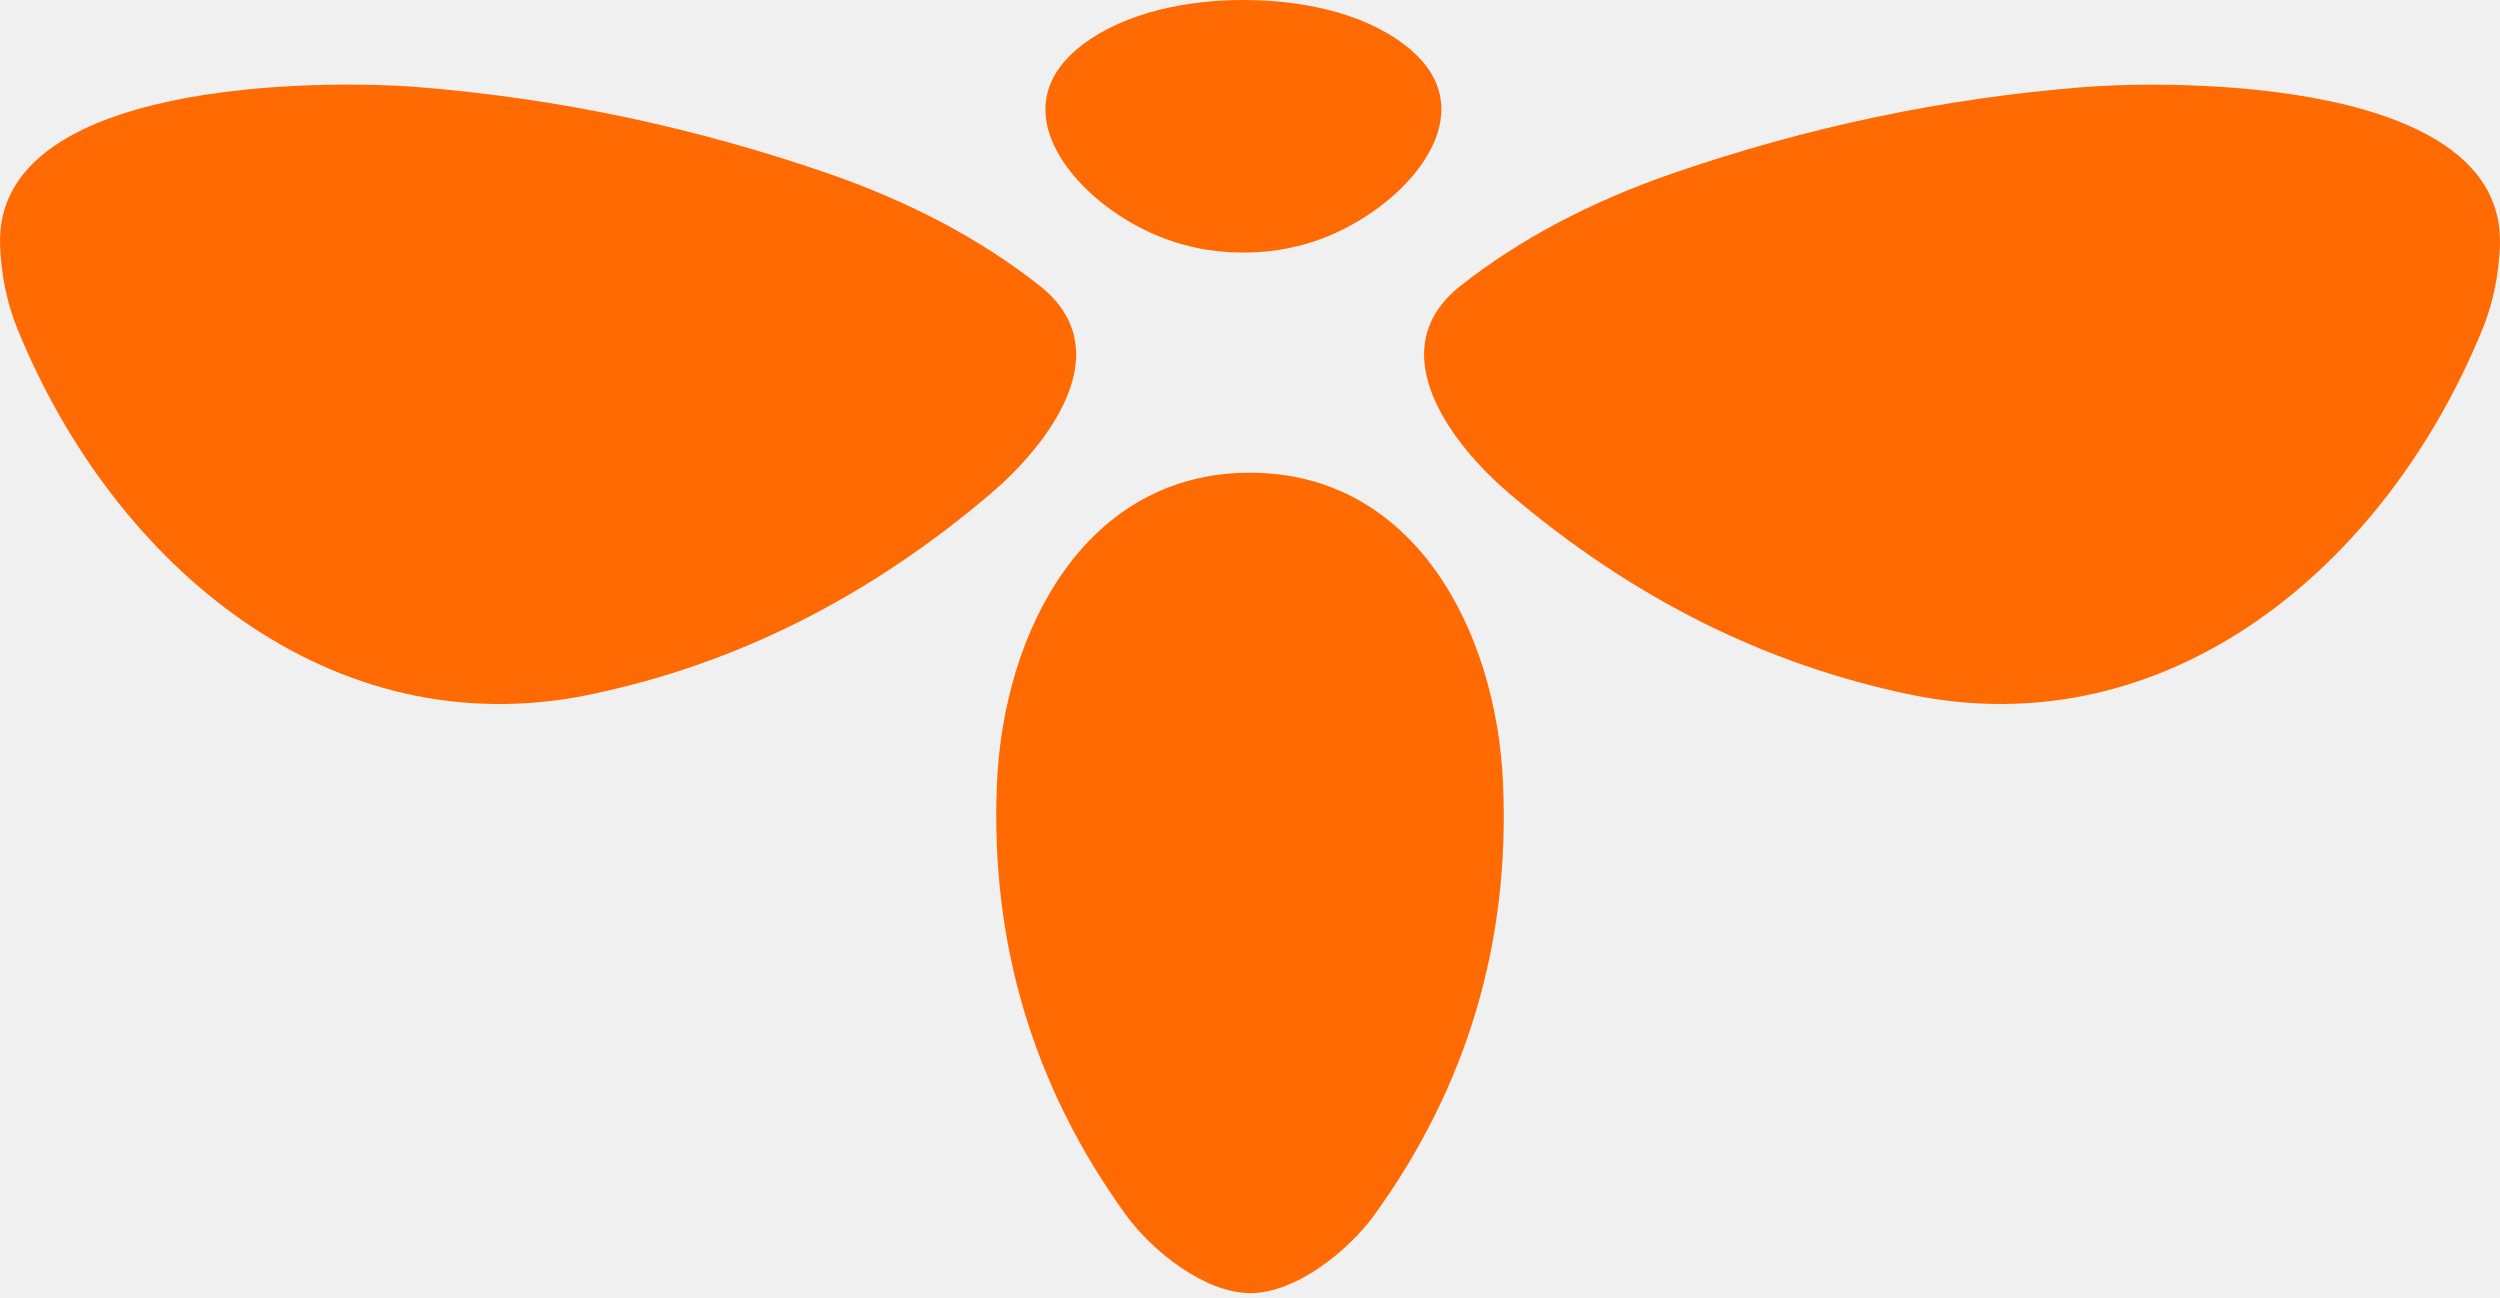
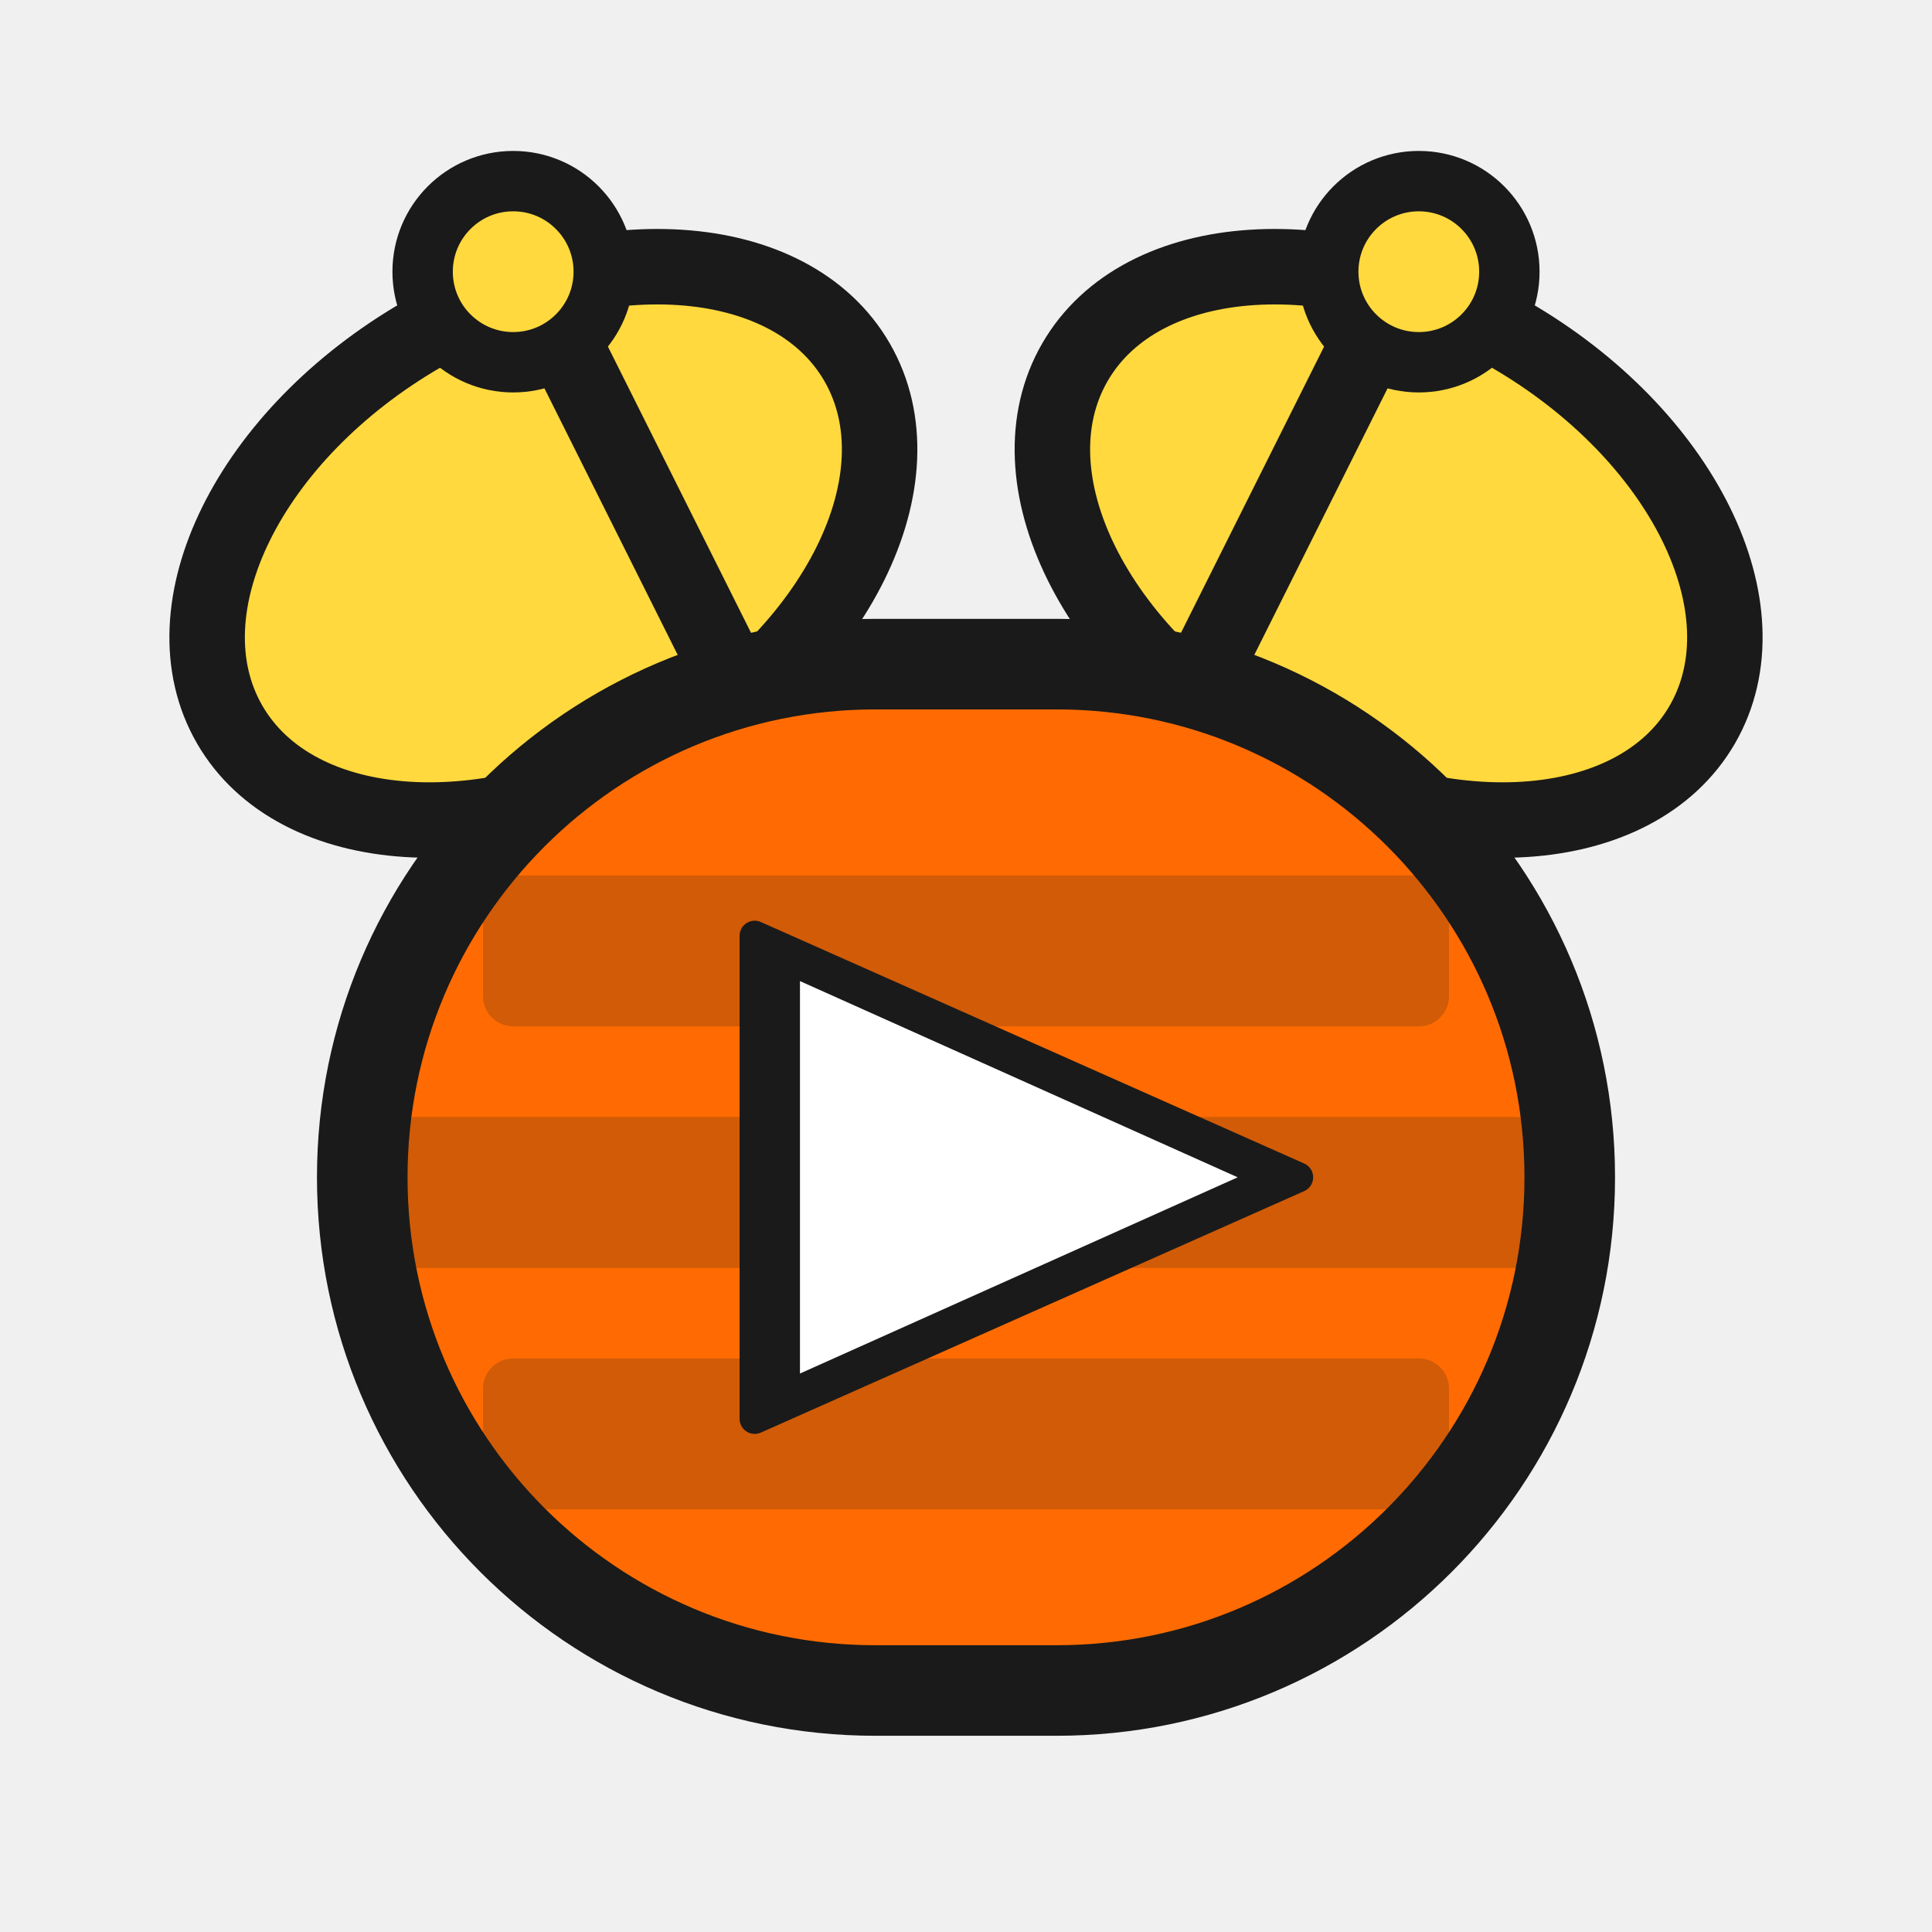
- <svg xmlns="http://www.w3.org/2000/svg" width="418" height="217" viewBox="0 0 418 217" fill="none">
-   <path d="M207.875 0C216.953 0 227.518 1.852 234.929 7.55C246.891 16.741 239.029 28.7 229.816 35.195C223.193 39.884 215.894 42.229 207.92 42.229C199.945 42.245 192.639 39.916 186.001 35.242C176.787 28.747 168.903 16.812 180.842 7.597C188.254 1.899 198.819 0 207.875 0Z" fill="#FF6B02" />
-   <path d="M173.79 47.738C187.712 58.688 174.871 74.68 165.703 82.487C145.248 99.917 122.849 111.14 98.505 116.158C55.591 125.021 19.164 94.915 2.9 54.96C1.173 50.693 0.212 46.073 0.016 41.103C-1.087 13.2 53.901 13.294 69.85 14.56C93.098 16.42 115.948 21.227 138.4 28.98C152.111 33.717 163.908 39.969 173.79 47.738Z" fill="#FF6B02" />
-   <path d="M252.343 82.512C243.174 74.704 230.334 58.712 244.233 47.762C254.115 39.993 265.912 33.741 279.623 29.004C302.075 21.251 324.918 16.444 348.15 14.584C364.1 13.294 419.066 13.201 417.984 41.103C417.789 46.074 416.828 50.693 415.101 54.961C398.836 94.892 362.433 124.999 319.519 116.159C295.174 111.141 272.782 99.925 252.343 82.512Z" fill="#FF6B02" />
-   <path d="M208.977 79.042C236.46 79.019 250.156 105.374 251.305 130.861C252.492 157.529 245.335 181.602 229.837 203.08C225.489 209.106 216.704 216.21 209.044 216.21C201.385 216.21 192.577 209.106 188.229 203.103C172.716 181.641 165.537 157.576 166.694 130.908C167.82 105.421 181.494 79.042 208.977 79.042Z" fill="#FF6B02" />
+ <svg xmlns="http://www.w3.org/2000/svg" width="64" height="64" viewBox="0 0 64 64" fill="none">
+   <ellipse cx="18" cy="18" rx="12" ry="8" transform="rotate(-30 18 18)" fill="#FFD93D" stroke="#1a1a1a" stroke-width="2.5" />
+   <ellipse cx="46" cy="18" rx="12" ry="8" transform="rotate(30 46 18)" fill="#FFD93D" stroke="#1a1a1a" stroke-width="2.5" />
+   <rect x="12" y="22" width="40" height="34" rx="17" fill="#FF6B02" stroke="#1a1a1a" stroke-width="3" />
+   <rect x="16" y="29" width="32" height="5" fill="#1a1a1a" opacity="0.2" rx="1" />
+   <rect x="13" y="37" width="38" height="5" fill="#1a1a1a" opacity="0.2" />
+   <rect x="16" y="45" width="32" height="5" fill="#1a1a1a" opacity="0.2" rx="1" />
+   <path d="M25 31L43 39L25 47Z" fill="#1a1a1a" stroke="#1a1a1a" stroke-width="1" stroke-linejoin="round" />
+   <path d="M26.5 32.5L41 39L26.5 45.5Z" fill="white" />
+   <line x1="24" y1="22" x2="18" y2="10" stroke="#1a1a1a" stroke-width="2.5" stroke-linecap="round" />
+   <circle cx="17" cy="9" r="3" fill="#FFD93D" stroke="#1a1a1a" stroke-width="2" />
+   <line x1="40" y1="22" x2="46" y2="10" stroke="#1a1a1a" stroke-width="2.5" stroke-linecap="round" />
+   <circle cx="47" cy="9" r="3" fill="#FFD93D" stroke="#1a1a1a" stroke-width="2" />
</svg>
